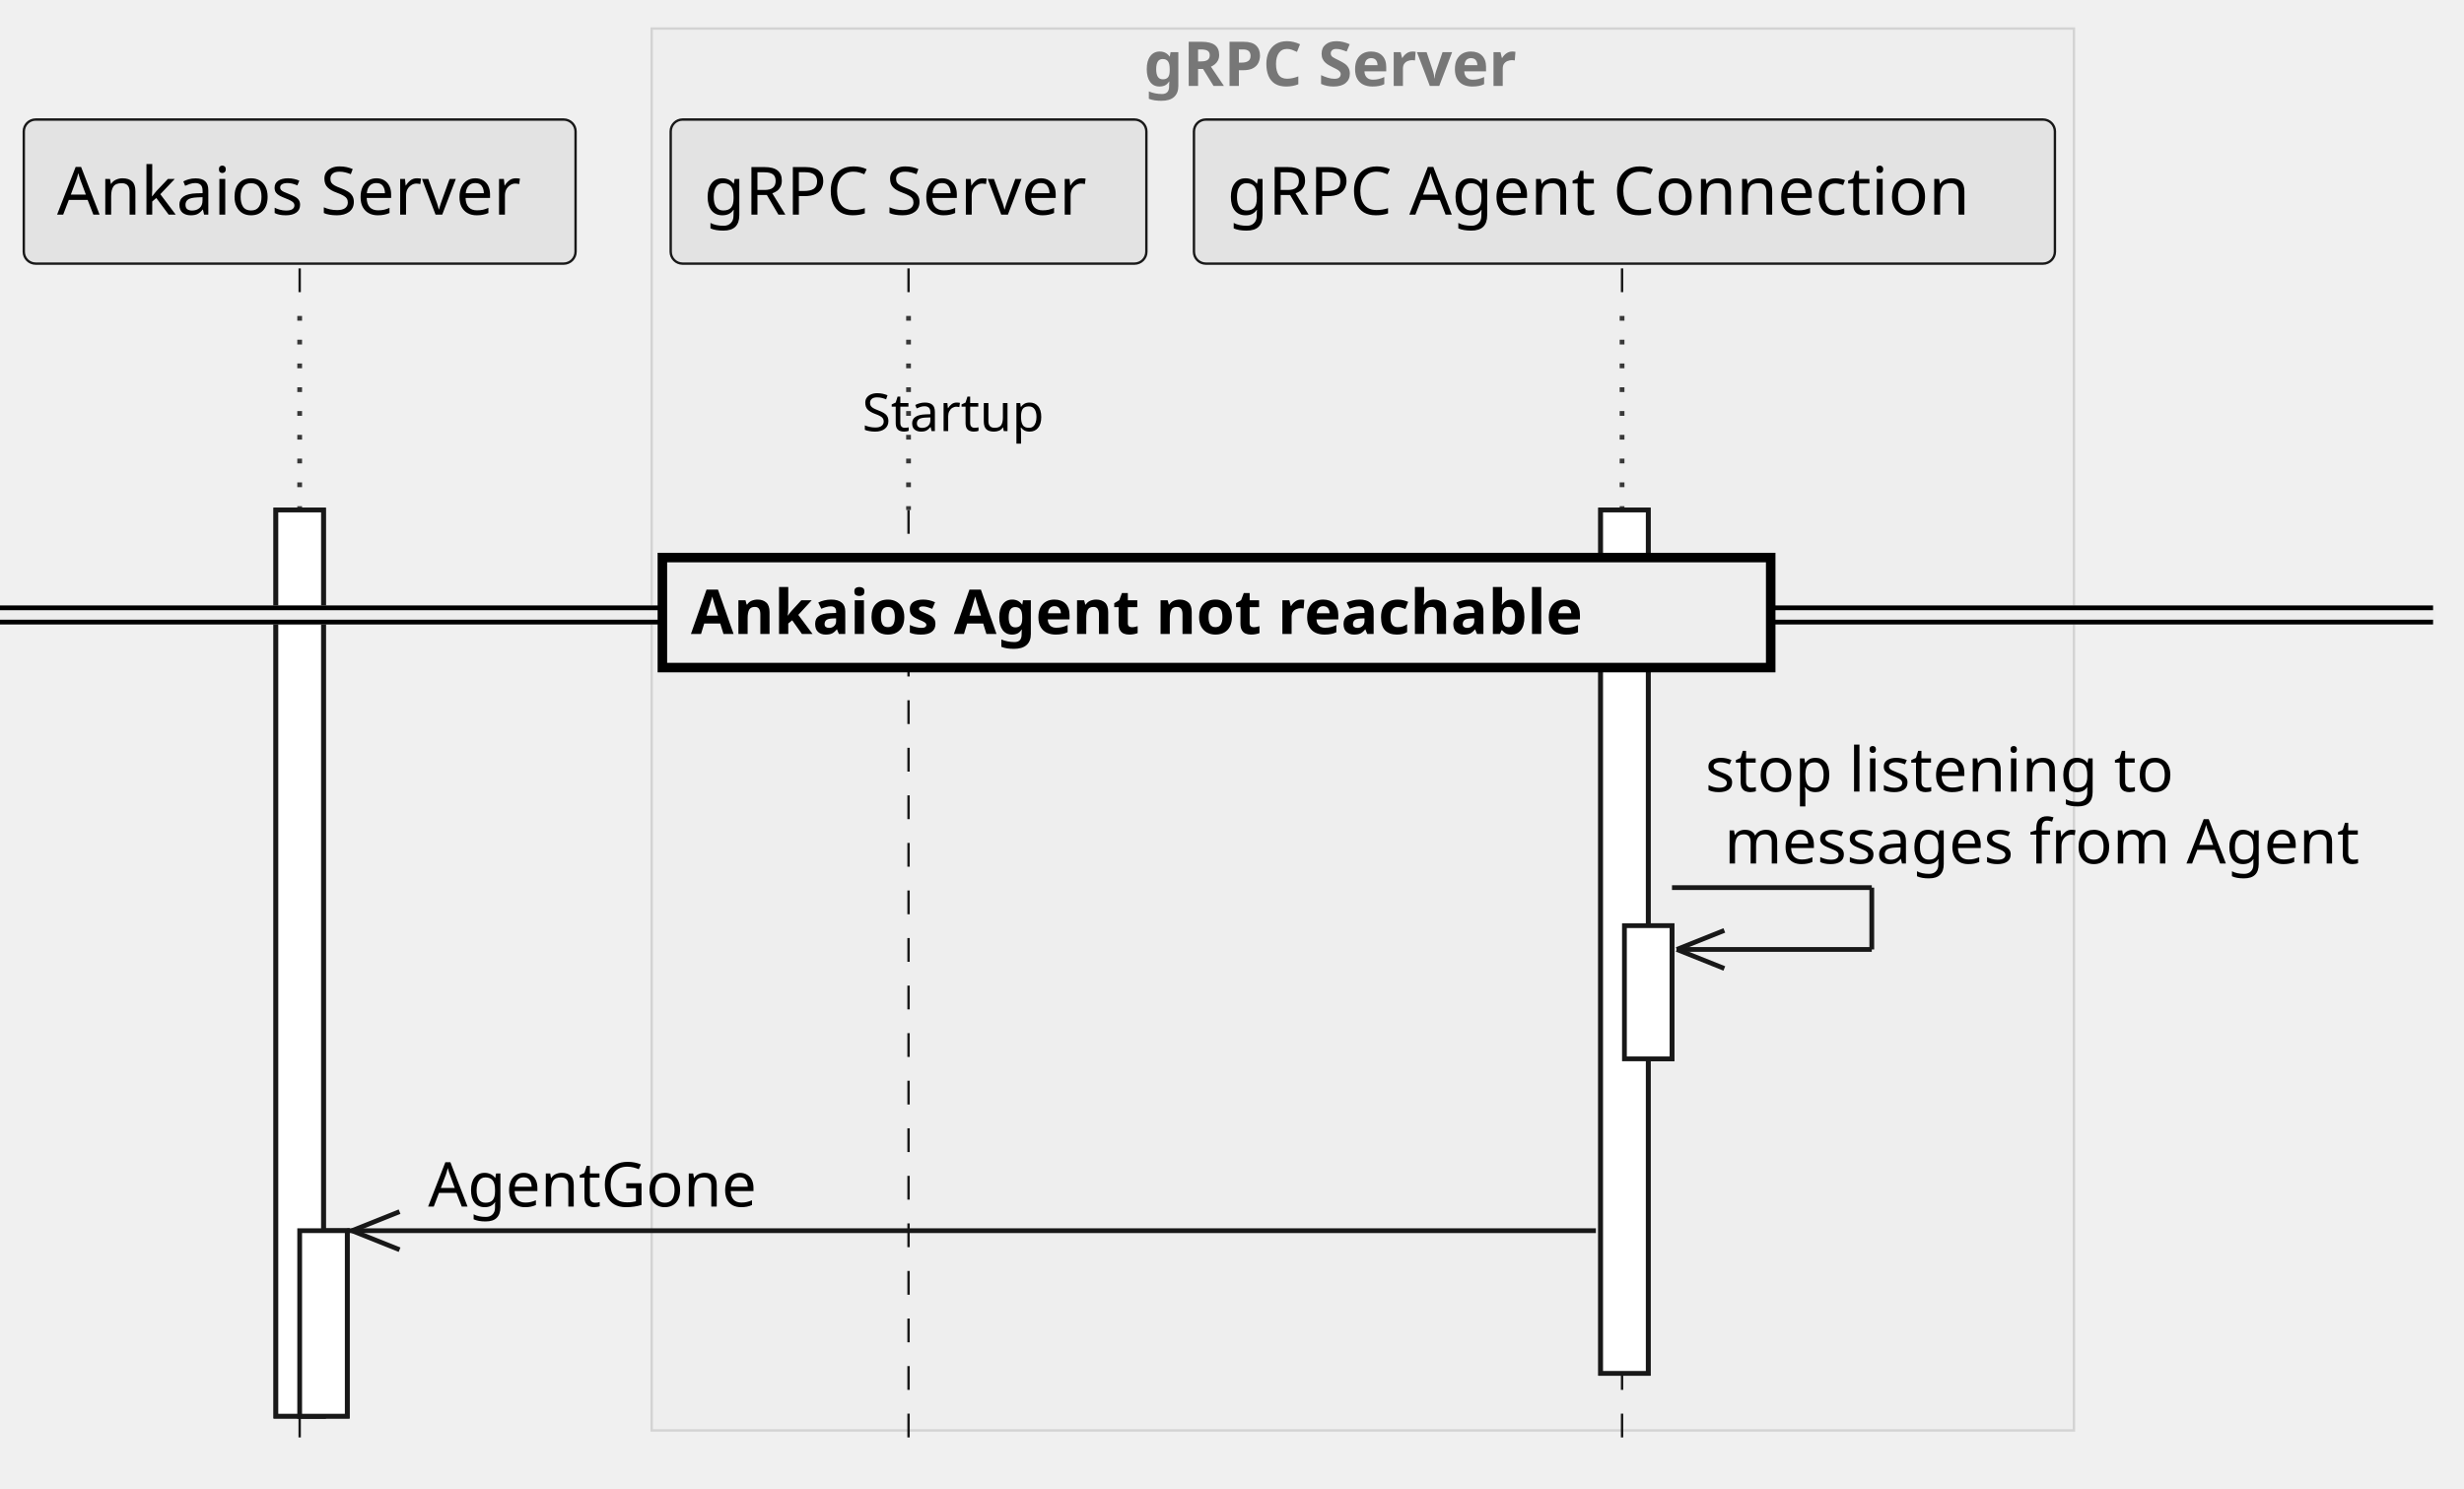
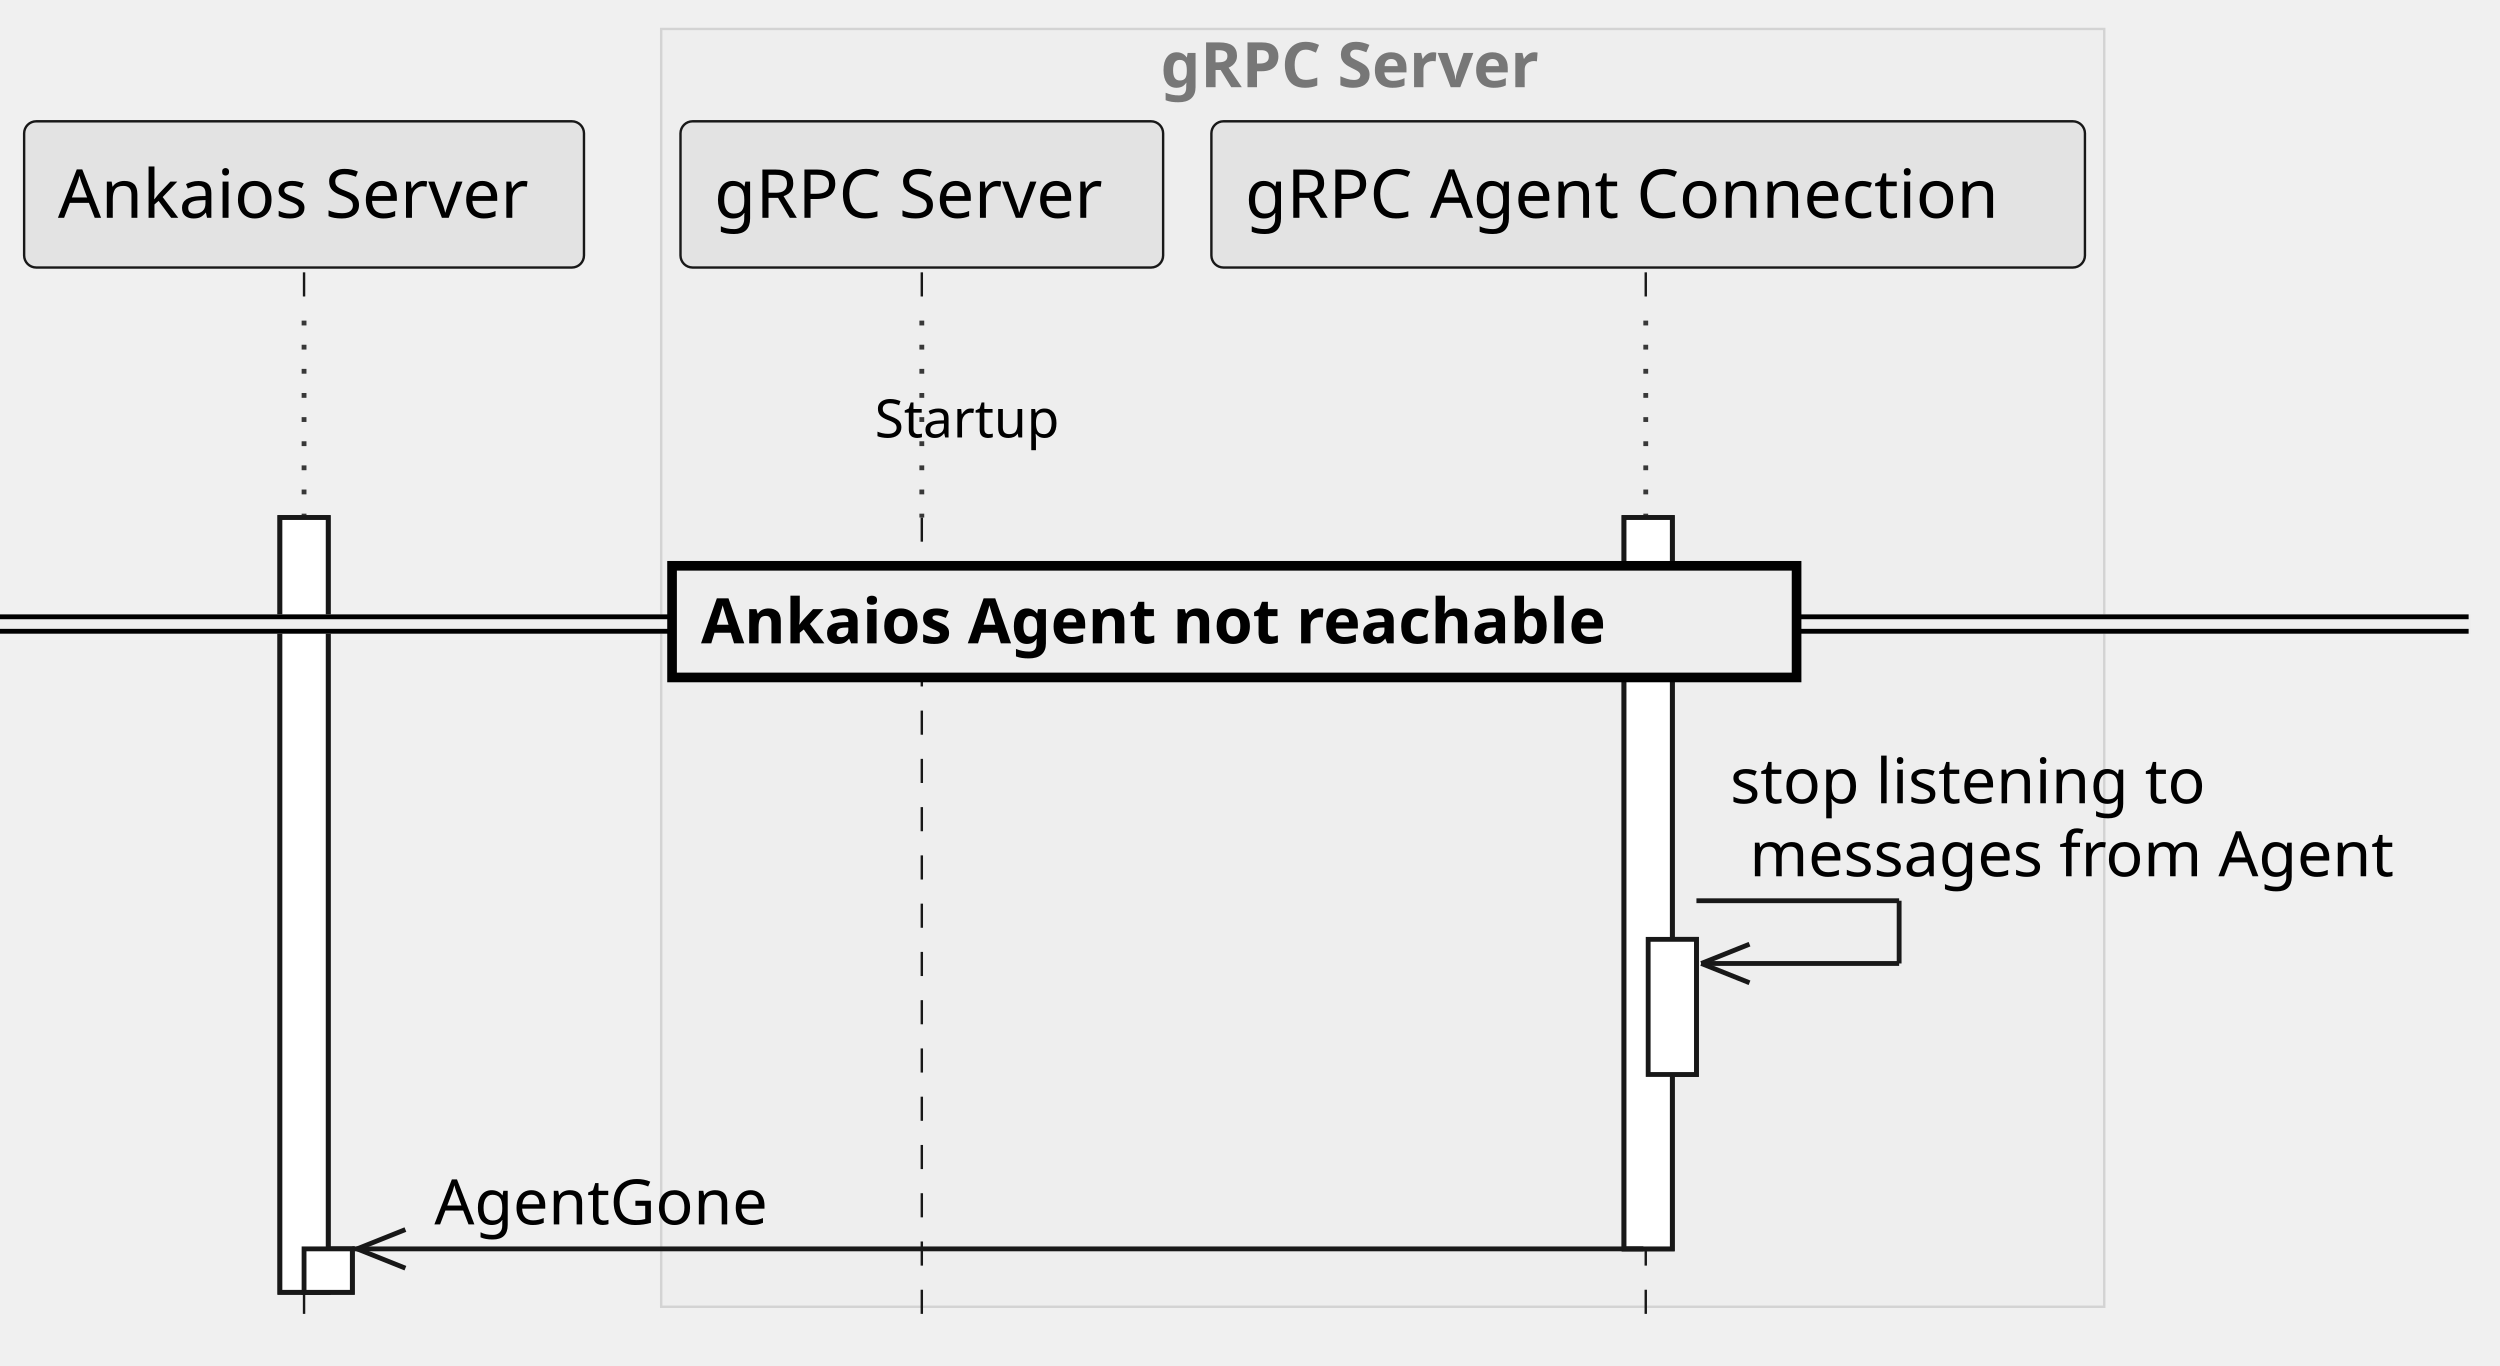
- <svg xmlns="http://www.w3.org/2000/svg" contentStyleType="text/css" height="313px" preserveAspectRatio="none" style="width:518px;height:313px;background:#FFFFFF;" version="1.1" viewBox="0 0 518 313" width="518px" zoomAndPan="magnify">
+ <svg xmlns="http://www.w3.org/2000/svg" contentStyleType="text/css" height="283px" preserveAspectRatio="none" style="width:518px;height:283px;background:#FFFFFF;" version="1.1" viewBox="0 0 518 283" width="518px" zoomAndPan="magnify">
  <defs />
  <g>
-     <rect fill="#EEEEEE" height="294.766" style="stroke:#D3D3D3;stroke-width:0.5;" width="299" x="137" y="6" />
+     <rect fill="#EEEEEE" height="264.766" style="stroke:#D3D3D3;stroke-width:0.5;" width="299" x="137" y="6" />
    <text fill="#777777" font-family="sans-serif" font-size="13" font-weight="bold" lengthAdjust="spacing" textLength="92" x="240.5" y="18.067">gRPC Server</text>
-     <rect fill="#FFFFFF" height="190.531" style="stroke:#181818;stroke-width:1.0;" width="10" x="58" y="107.234" />
-     <rect fill="#FFFFFF" height="39" style="stroke:#181818;stroke-width:1.0;" width="10" x="63" y="258.766" />
-     <rect fill="#FFFFFF" height="181.531" style="stroke:#181818;stroke-width:1.0;" width="10" x="336.5" y="107.234" />
+     <rect fill="#FFFFFF" height="160.531" style="stroke:#181818;stroke-width:1.0;" width="10" x="58" y="107.234" />
+     <rect fill="#FFFFFF" height="9" style="stroke:#181818;stroke-width:1.0;" width="10" x="63" y="258.766" />
+     <rect fill="#FFFFFF" height="151.531" style="stroke:#181818;stroke-width:1.0;" width="10" x="336.5" y="107.234" />
    <rect fill="#FFFFFF" height="28" style="stroke:#181818;stroke-width:1.0;" width="10" x="341.5" y="194.633" />
    <line style="stroke:#181818;stroke-width:0.5;stroke-dasharray:5.0,5.0;" x1="63" x2="63" y1="56.43" y2="66.43" />
    <line style="stroke:#383838;stroke-width:1.0;stroke-dasharray:1.0,4.0;" x1="63" x2="63" y1="66.43" y2="107.234" />
-     <line style="stroke:#181818;stroke-width:0.5;stroke-dasharray:5.0,5.0;" x1="63" x2="63" y1="107.234" y2="306.766" />
+     <line style="stroke:#181818;stroke-width:0.5;stroke-dasharray:5.0,5.0;" x1="63" x2="63" y1="107.234" y2="276.766" />
    <line style="stroke:#181818;stroke-width:0.5;stroke-dasharray:5.0,5.0;" x1="191" x2="191" y1="56.43" y2="66.43" />
    <line style="stroke:#383838;stroke-width:1.0;stroke-dasharray:1.0,4.0;" x1="191" x2="191" y1="66.43" y2="107.234" />
-     <line style="stroke:#181818;stroke-width:0.5;stroke-dasharray:5.0,5.0;" x1="191" x2="191" y1="107.234" y2="306.766" />
+     <line style="stroke:#181818;stroke-width:0.5;stroke-dasharray:5.0,5.0;" x1="191" x2="191" y1="107.234" y2="276.766" />
    <line style="stroke:#181818;stroke-width:0.5;stroke-dasharray:5.0,5.0;" x1="341" x2="341" y1="56.43" y2="66.43" />
    <line style="stroke:#383838;stroke-width:1.0;stroke-dasharray:1.0,4.0;" x1="341" x2="341" y1="66.43" y2="107.234" />
-     <line style="stroke:#181818;stroke-width:0.5;stroke-dasharray:5.0,5.0;" x1="341" x2="341" y1="107.234" y2="306.766" />
+     <line style="stroke:#181818;stroke-width:0.5;stroke-dasharray:5.0,5.0;" x1="341" x2="341" y1="107.234" y2="276.766" />
    <rect fill="#E3E3E3" height="30.297" rx="2.5" ry="2.5" style="stroke:#181818;stroke-width:0.5;" width="116" x="5" y="25.133" />
    <text fill="#000000" font-family="sans-serif" font-size="14" lengthAdjust="spacing" textLength="102" x="12" y="45.128">Ankaios Server</text>
    <rect fill="#E3E3E3" height="30.297" rx="2.5" ry="2.5" style="stroke:#181818;stroke-width:0.5;" width="100" x="141" y="25.133" />
    <text fill="#000000" font-family="sans-serif" font-size="14" lengthAdjust="spacing" textLength="86" x="148" y="45.128">gRPC Server</text>
    <rect fill="#E3E3E3" height="30.297" rx="2.5" ry="2.5" style="stroke:#181818;stroke-width:0.5;" width="181" x="251" y="25.133" />
    <text fill="#000000" font-family="sans-serif" font-size="14" lengthAdjust="spacing" textLength="167" x="258" y="45.128">gRPC Agent Connection</text>
-     <rect fill="#FFFFFF" height="190.531" style="stroke:#181818;stroke-width:1.0;" width="10" x="58" y="107.234" />
-     <rect fill="#FFFFFF" height="39" style="stroke:#181818;stroke-width:1.0;" width="10" x="63" y="258.766" />
-     <rect fill="#FFFFFF" height="181.531" style="stroke:#181818;stroke-width:1.0;" width="10" x="336.5" y="107.234" />
+     <rect fill="#FFFFFF" height="160.531" style="stroke:#181818;stroke-width:1.0;" width="10" x="58" y="107.234" />
+     <rect fill="#FFFFFF" height="9" style="stroke:#181818;stroke-width:1.0;" width="10" x="63" y="258.766" />
+     <rect fill="#FFFFFF" height="151.531" style="stroke:#181818;stroke-width:1.0;" width="10" x="336.5" y="107.234" />
    <rect fill="#FFFFFF" height="28" style="stroke:#181818;stroke-width:1.0;" width="10" x="341.5" y="194.633" />
    <text fill="#000000" font-family="sans-serif" font-size="11" lengthAdjust="spacing" textLength="42" x="181.25" y="90.64">Startup</text>
    <rect fill="#EEEEEE" height="3" style="stroke:#EEEEEE;stroke-width:1.0;" width="511.5" x="0" y="127.801" />
    <line style="stroke:#000000;stroke-width:1.0;" x1="0" x2="511.5" y1="127.801" y2="127.801" />
    <line style="stroke:#000000;stroke-width:1.0;" x1="0" x2="511.5" y1="130.801" y2="130.801" />
    <rect fill="#EEEEEE" height="23.133" style="stroke:#000000;stroke-width:2.0;" width="233" x="139.25" y="117.234" />
    <text fill="#000000" font-family="sans-serif" font-size="13" font-weight="bold" lengthAdjust="spacing" textLength="214" x="145.25" y="133.301">Ankaios Agent not reachable</text>
    <line style="stroke:#181818;stroke-width:1.0;" x1="351.5" x2="393.5" y1="186.633" y2="186.633" />
    <line style="stroke:#181818;stroke-width:1.0;" x1="393.5" x2="393.5" y1="186.633" y2="199.633" />
    <line style="stroke:#181818;stroke-width:1.0;" x1="352.5" x2="393.5" y1="199.633" y2="199.633" />
    <line style="stroke:#181818;stroke-width:1.0;" x1="352.5" x2="362.5" y1="199.633" y2="195.633" />
    <line style="stroke:#181818;stroke-width:1.0;" x1="352.5" x2="362.5" y1="199.633" y2="203.633" />
    <text fill="#000000" font-family="sans-serif" font-size="13" lengthAdjust="spacing" textLength="102" x="358.5" y="166.434">stop listening to</text>
    <text fill="#000000" font-family="sans-serif" font-size="13" lengthAdjust="spacing" textLength="142" x="362.5" y="181.567">messages from Agent</text>
    <line style="stroke:#181818;stroke-width:1.0;" x1="74" x2="84" y1="258.766" y2="254.766" />
    <line style="stroke:#181818;stroke-width:1.0;" x1="74" x2="84" y1="258.766" y2="262.766" />
-     <line style="stroke:#181818;stroke-width:1.0;" x1="73" x2="335.5" y1="258.766" y2="258.766" />
+     <line style="stroke:#181818;stroke-width:1.0;" x1="73" x2="340.5" y1="258.766" y2="258.766" />
    <text fill="#000000" font-family="sans-serif" font-size="13" lengthAdjust="spacing" textLength="72" x="90" y="253.7">AgentGone</text>
  </g>
</svg>
